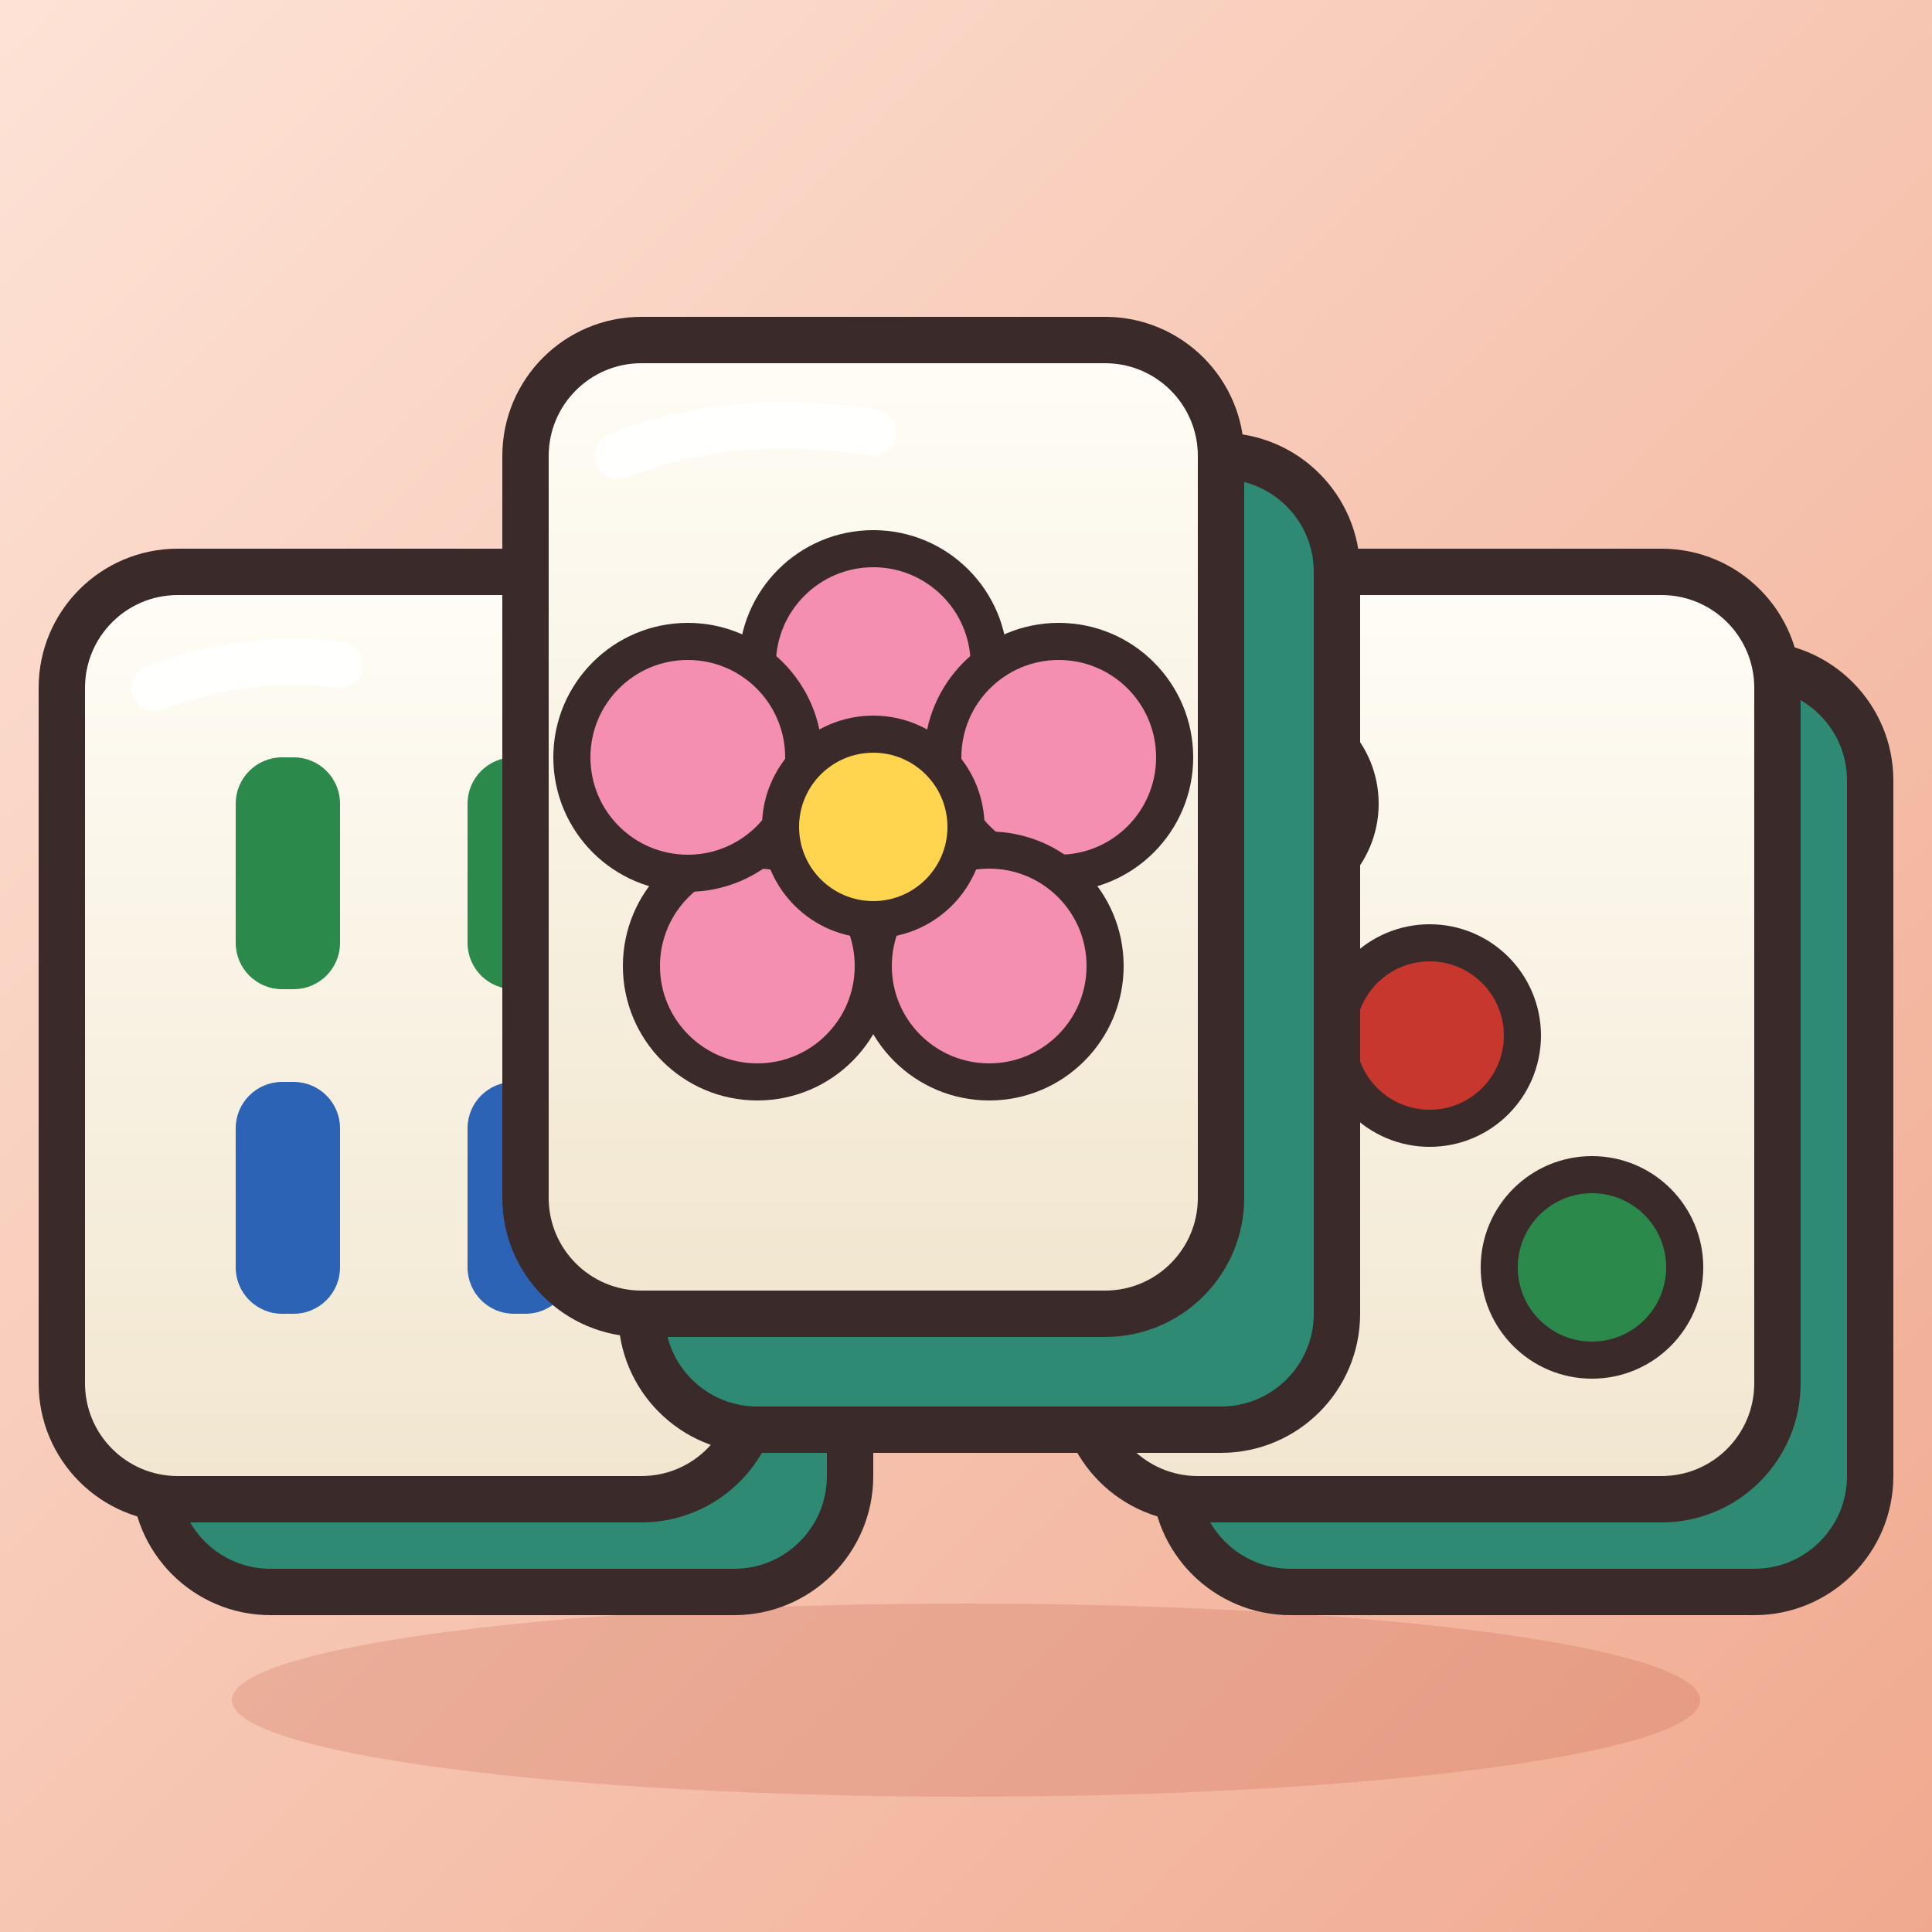
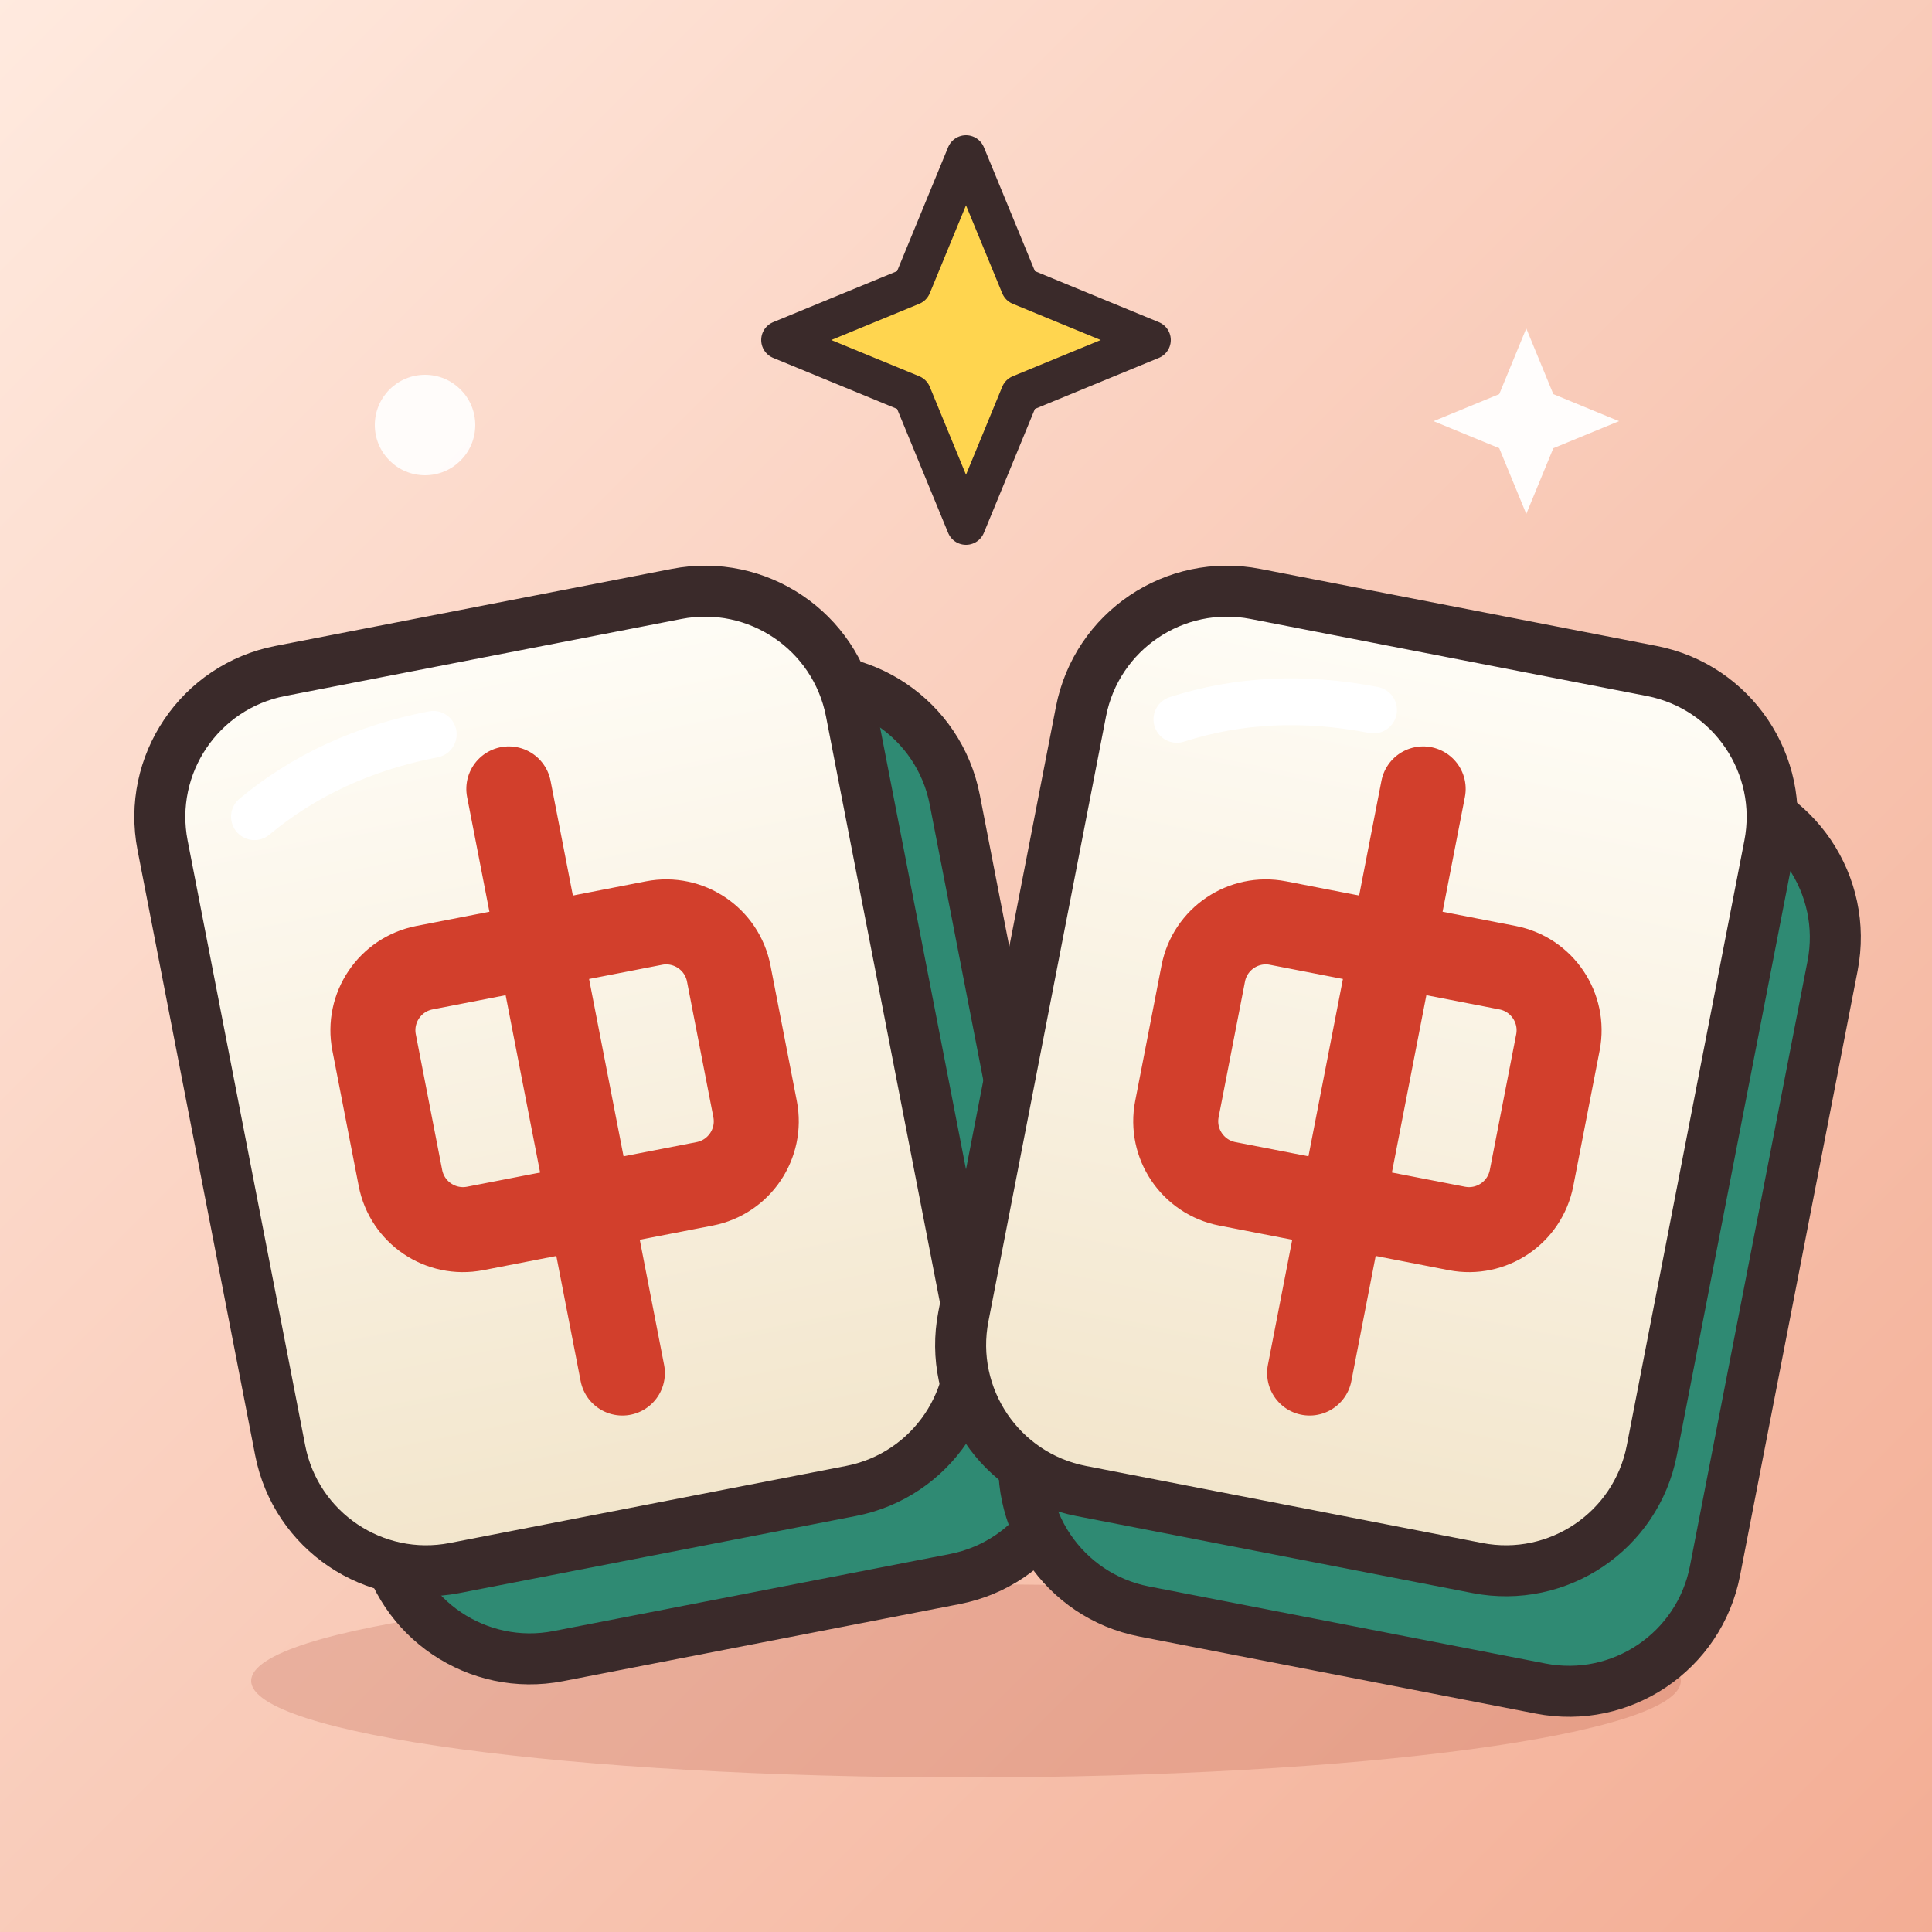
<svg xmlns="http://www.w3.org/2000/svg" viewBox="0 0 100 100">
  <defs>
    <linearGradient id="b" x1="0" y1="0" x2="1" y2="1">
-       <stop offset="0" stop-color="#fde3d6" />
-       <stop offset="1" stop-color="#f0a98f" />
+       <stop offset="0" stop-color="#ffeadf" />
+       <stop offset="1" stop-color="#f3ad94" />
    </linearGradient>
    <linearGradient id="f" x1="0" y1="0" x2="0" y2="1">
-       <stop offset="0" stop-color="#fffdf6" />
-       <stop offset="1" stop-color="#f1e6cf" />
+       <stop offset="0" stop-color="#fffdf7" />
+       <stop offset="1" stop-color="#f2e5cb" />
    </linearGradient>
  </defs>
  <rect width="100" height="100" fill="url(#b)" />
-   <ellipse cx="50" cy="88" rx="38" ry="5" fill="#c0573e" opacity=".22" />
-   <g transform="translate(50 50) scale(1.2) translate(-52 -47)">
-     <g stroke="#3a2a2a" stroke-width="2" stroke-linejoin="round">
-       <rect x="17" y="34" width="30" height="40" rx="5" fill="#2f8a73" />
-       <rect x="13" y="30" width="30" height="40" rx="5" fill="url(#f)" />
-       <g stroke="none">
-         <rect x="20.5" y="38" width="4.5" height="10" rx="2" fill="#2b8a4b" />
-         <rect x="30.5" y="38" width="4.5" height="10" rx="2" fill="#2b8a4b" />
-         <rect x="20.5" y="52" width="4.5" height="10" rx="2" fill="#2d63b5" />
-         <rect x="30.5" y="52" width="4.5" height="10" rx="2" fill="#2d63b5" />
+   <ellipse cx="50" cy="87" rx="37" ry="5" fill="#a8432d" opacity=".2" />
+   <g stroke="#3a2a2a" stroke-width="2.4" stroke-linejoin="round" transform="translate(50 54) scale(1.1) translate(-50 -54)">
+     <g transform="rotate(-11 33 60)">
+       <rect x="19.5" y="39" width="33" height="43" rx="7" fill="#2f8a73" />
+       <rect x="15.5" y="34" width="33" height="43" rx="7" fill="url(#f)" />
+       <g fill="none" stroke="#d23f2c" stroke-width="4" stroke-linecap="round">
+         <rect x="23.5" y="49" width="17" height="12.5" rx="3" />
+         <path d="M32 41.5V69.5" />
      </g>
-       <rect x="61" y="34" width="30" height="40" rx="5" fill="#2f8a73" />
-       <rect x="57" y="30" width="30" height="40" rx="5" fill="url(#f)" />
-       <circle cx="65" cy="40" r="4" fill="#2d63b5" stroke-width="1.6" />
-       <circle cx="72" cy="50" r="4" fill="#c8372d" stroke-width="1.6" />
-       <circle cx="79" cy="60" r="4" fill="#2b8a4b" stroke-width="1.6" />
-       <rect x="38" y="25" width="30" height="42" rx="5" fill="#2f8a73" />
-       <rect x="33" y="20" width="30" height="42" rx="5" fill="url(#f)" />
-       <g stroke-width="1.6">
-         <circle cx="48" cy="34" r="5" fill="#f48fb1" />
-         <circle cx="56" cy="38" r="5" fill="#f48fb1" />
-         <circle cx="53" cy="47" r="5" fill="#f48fb1" />
-         <circle cx="43" cy="47" r="5" fill="#f48fb1" />
-         <circle cx="40" cy="38" r="5" fill="#f48fb1" />
-         <circle cx="48" cy="41" r="4" fill="#ffd54f" />
+       <path d="M20 40.5q4-2.2 9-2.2" fill="none" stroke="#fff" stroke-width="2.2" stroke-linecap="round" />
+     </g>
+     <g transform="rotate(11 67 60)">
+       <rect x="55.5" y="39" width="33" height="43" rx="7" fill="#2f8a73" />
+       <rect x="51.5" y="34" width="33" height="43" rx="7" fill="url(#f)" />
+       <g fill="none" stroke="#d23f2c" stroke-width="4" stroke-linecap="round">
+         <rect x="59.5" y="49" width="17" height="12.5" rx="3" />
+         <path d="M68 41.5V69.5" />
      </g>
+       <path d="M56 40.5q4-2.2 9-2.2" fill="none" stroke="#fff" stroke-width="2.2" stroke-linecap="round" />
    </g>
-     <path d="M37 25q5-2 11-1" fill="none" stroke="#ffffff" stroke-width="2" stroke-linecap="round" opacity=".95" />
-     <path d="M17 35q4-1.5 8-1" fill="none" stroke="#ffffff" stroke-width="2" stroke-linecap="round" opacity=".9" />
  </g>
+   <path d="M50 8l2.8 6.8 6.8 2.8-6.8 2.8-2.8 6.8-2.8-6.8-6.8-2.8 6.8-2.8z" fill="#ffd54f" stroke="#3a2a2a" stroke-width="2" stroke-linejoin="round" />
+   <path d="M79 17l1.4 3.4 3.4 1.4-3.4 1.4-1.4 3.4-1.4-3.4-3.4-1.4 3.4-1.4z" fill="#fff" opacity=".95" />
+   <circle cx="22" cy="22" r="2.6" fill="#fff" opacity=".9" />
</svg>
